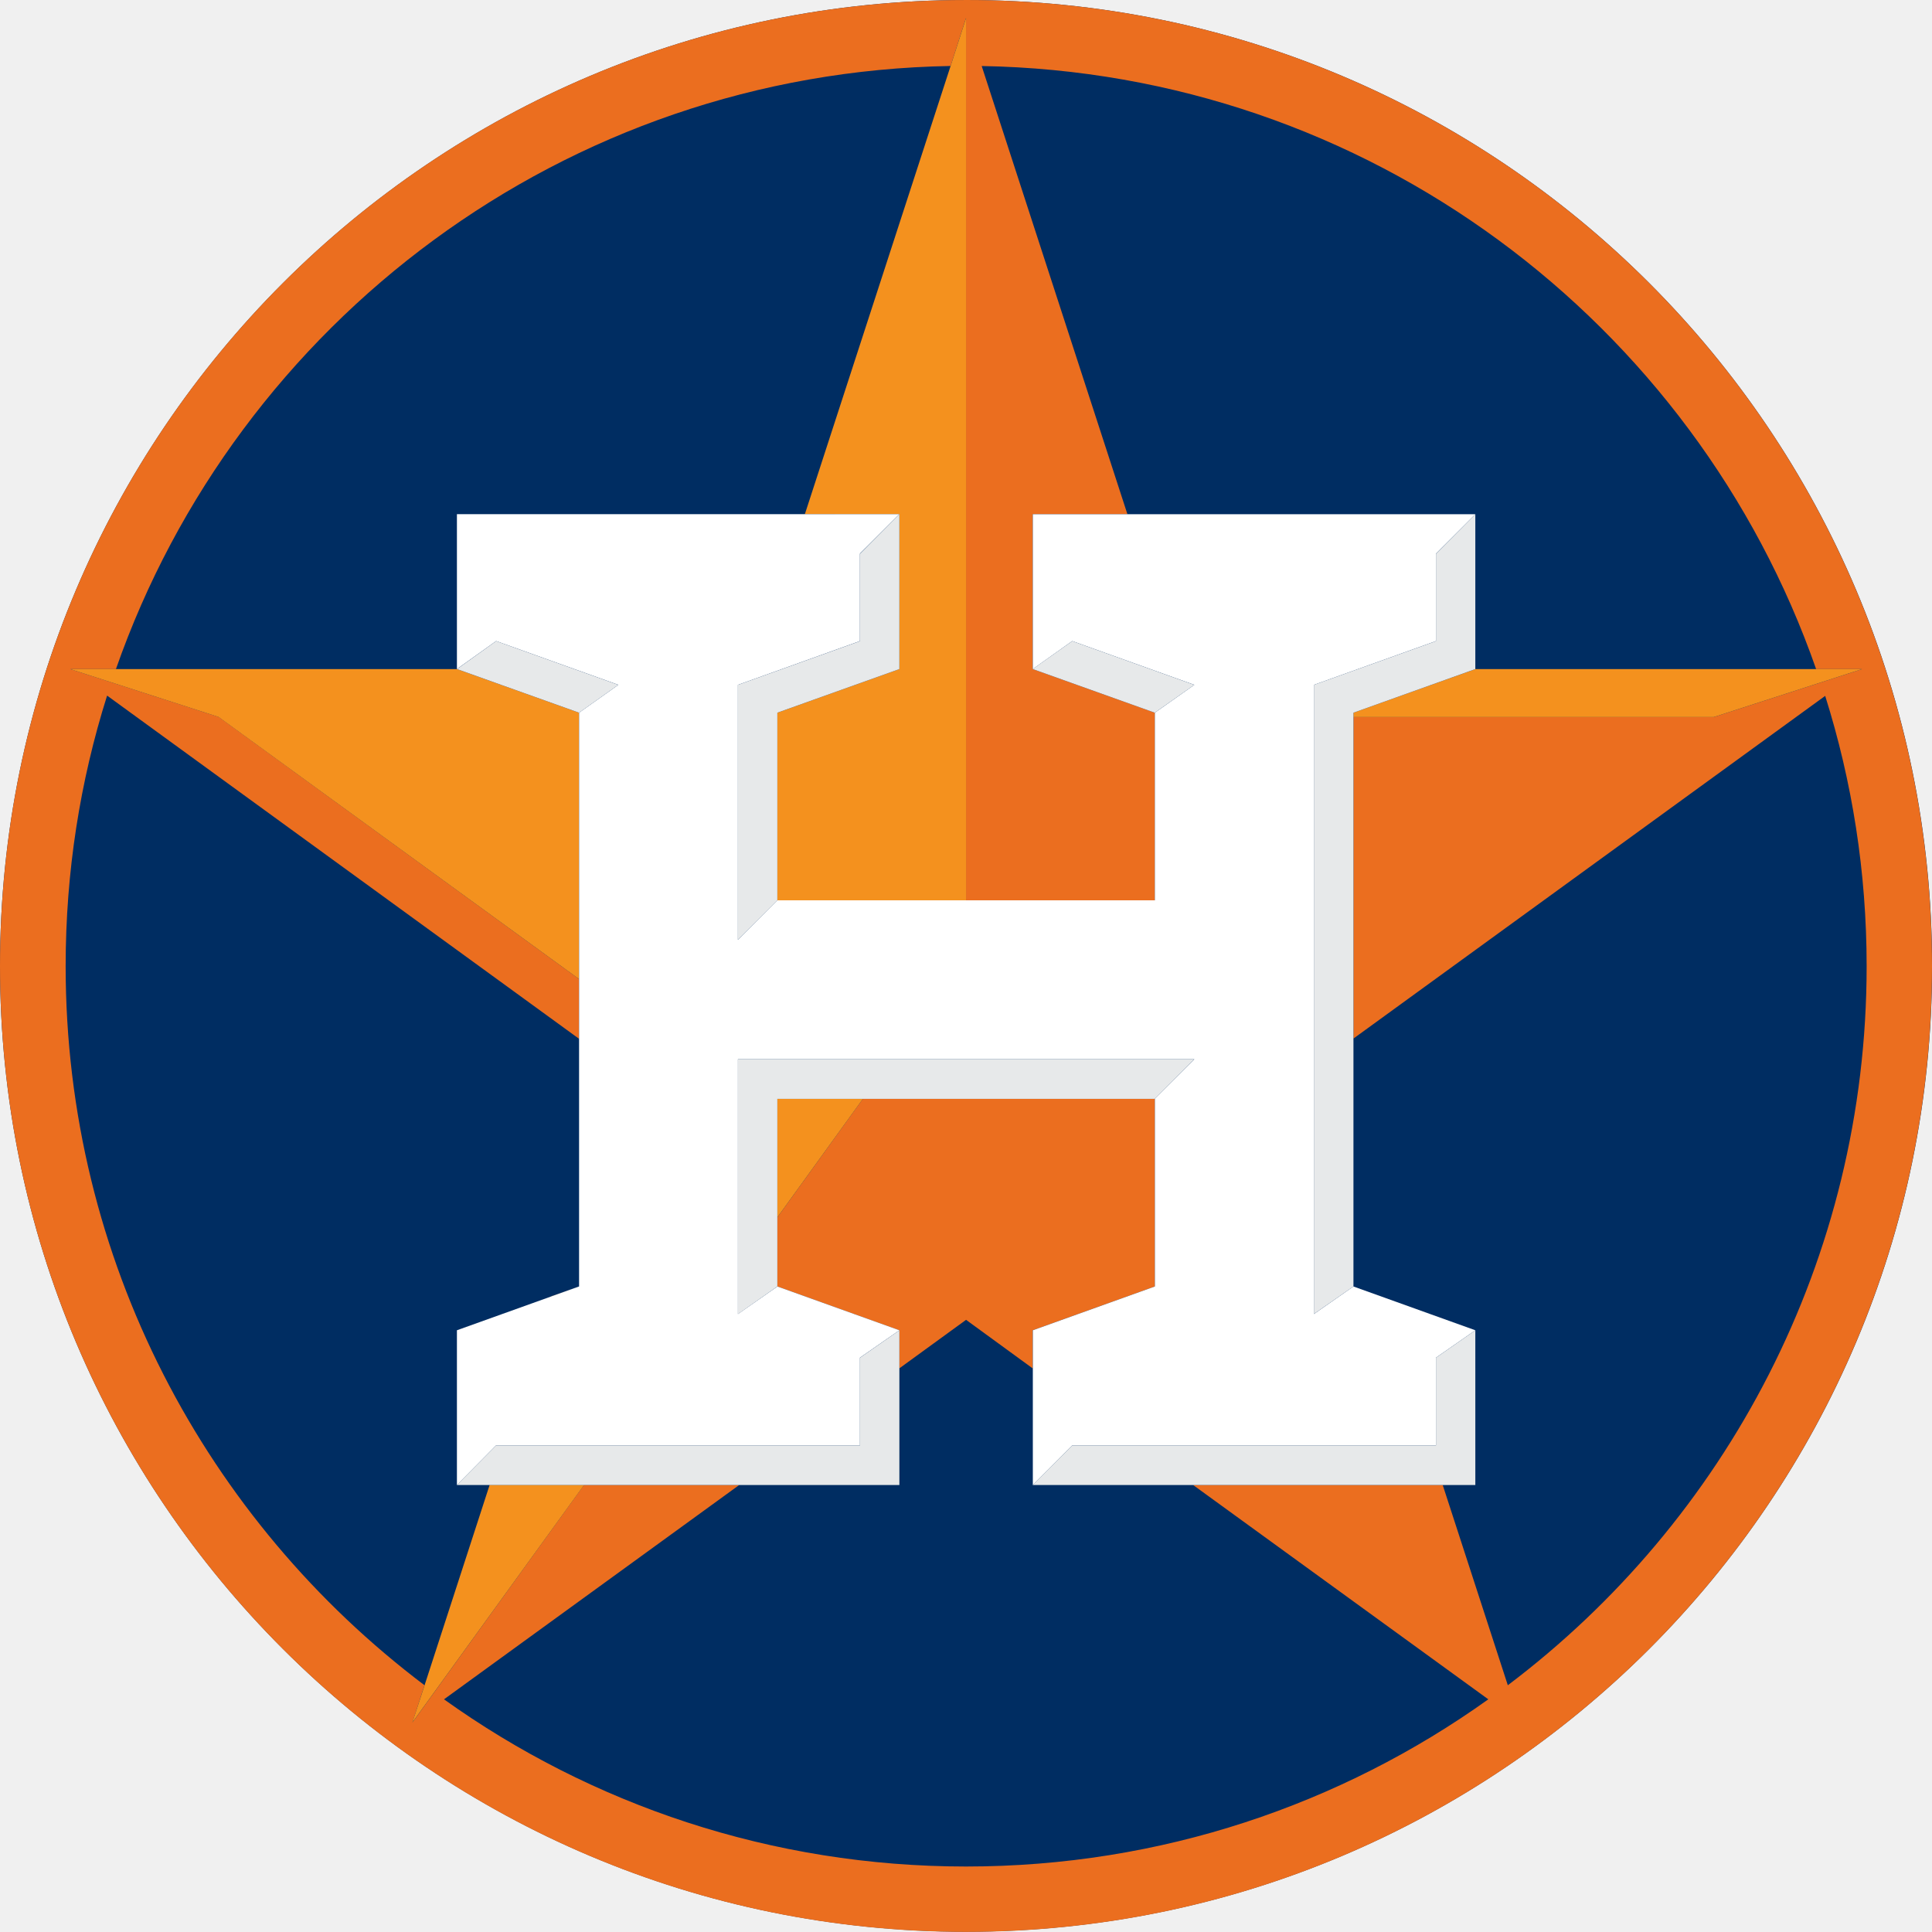
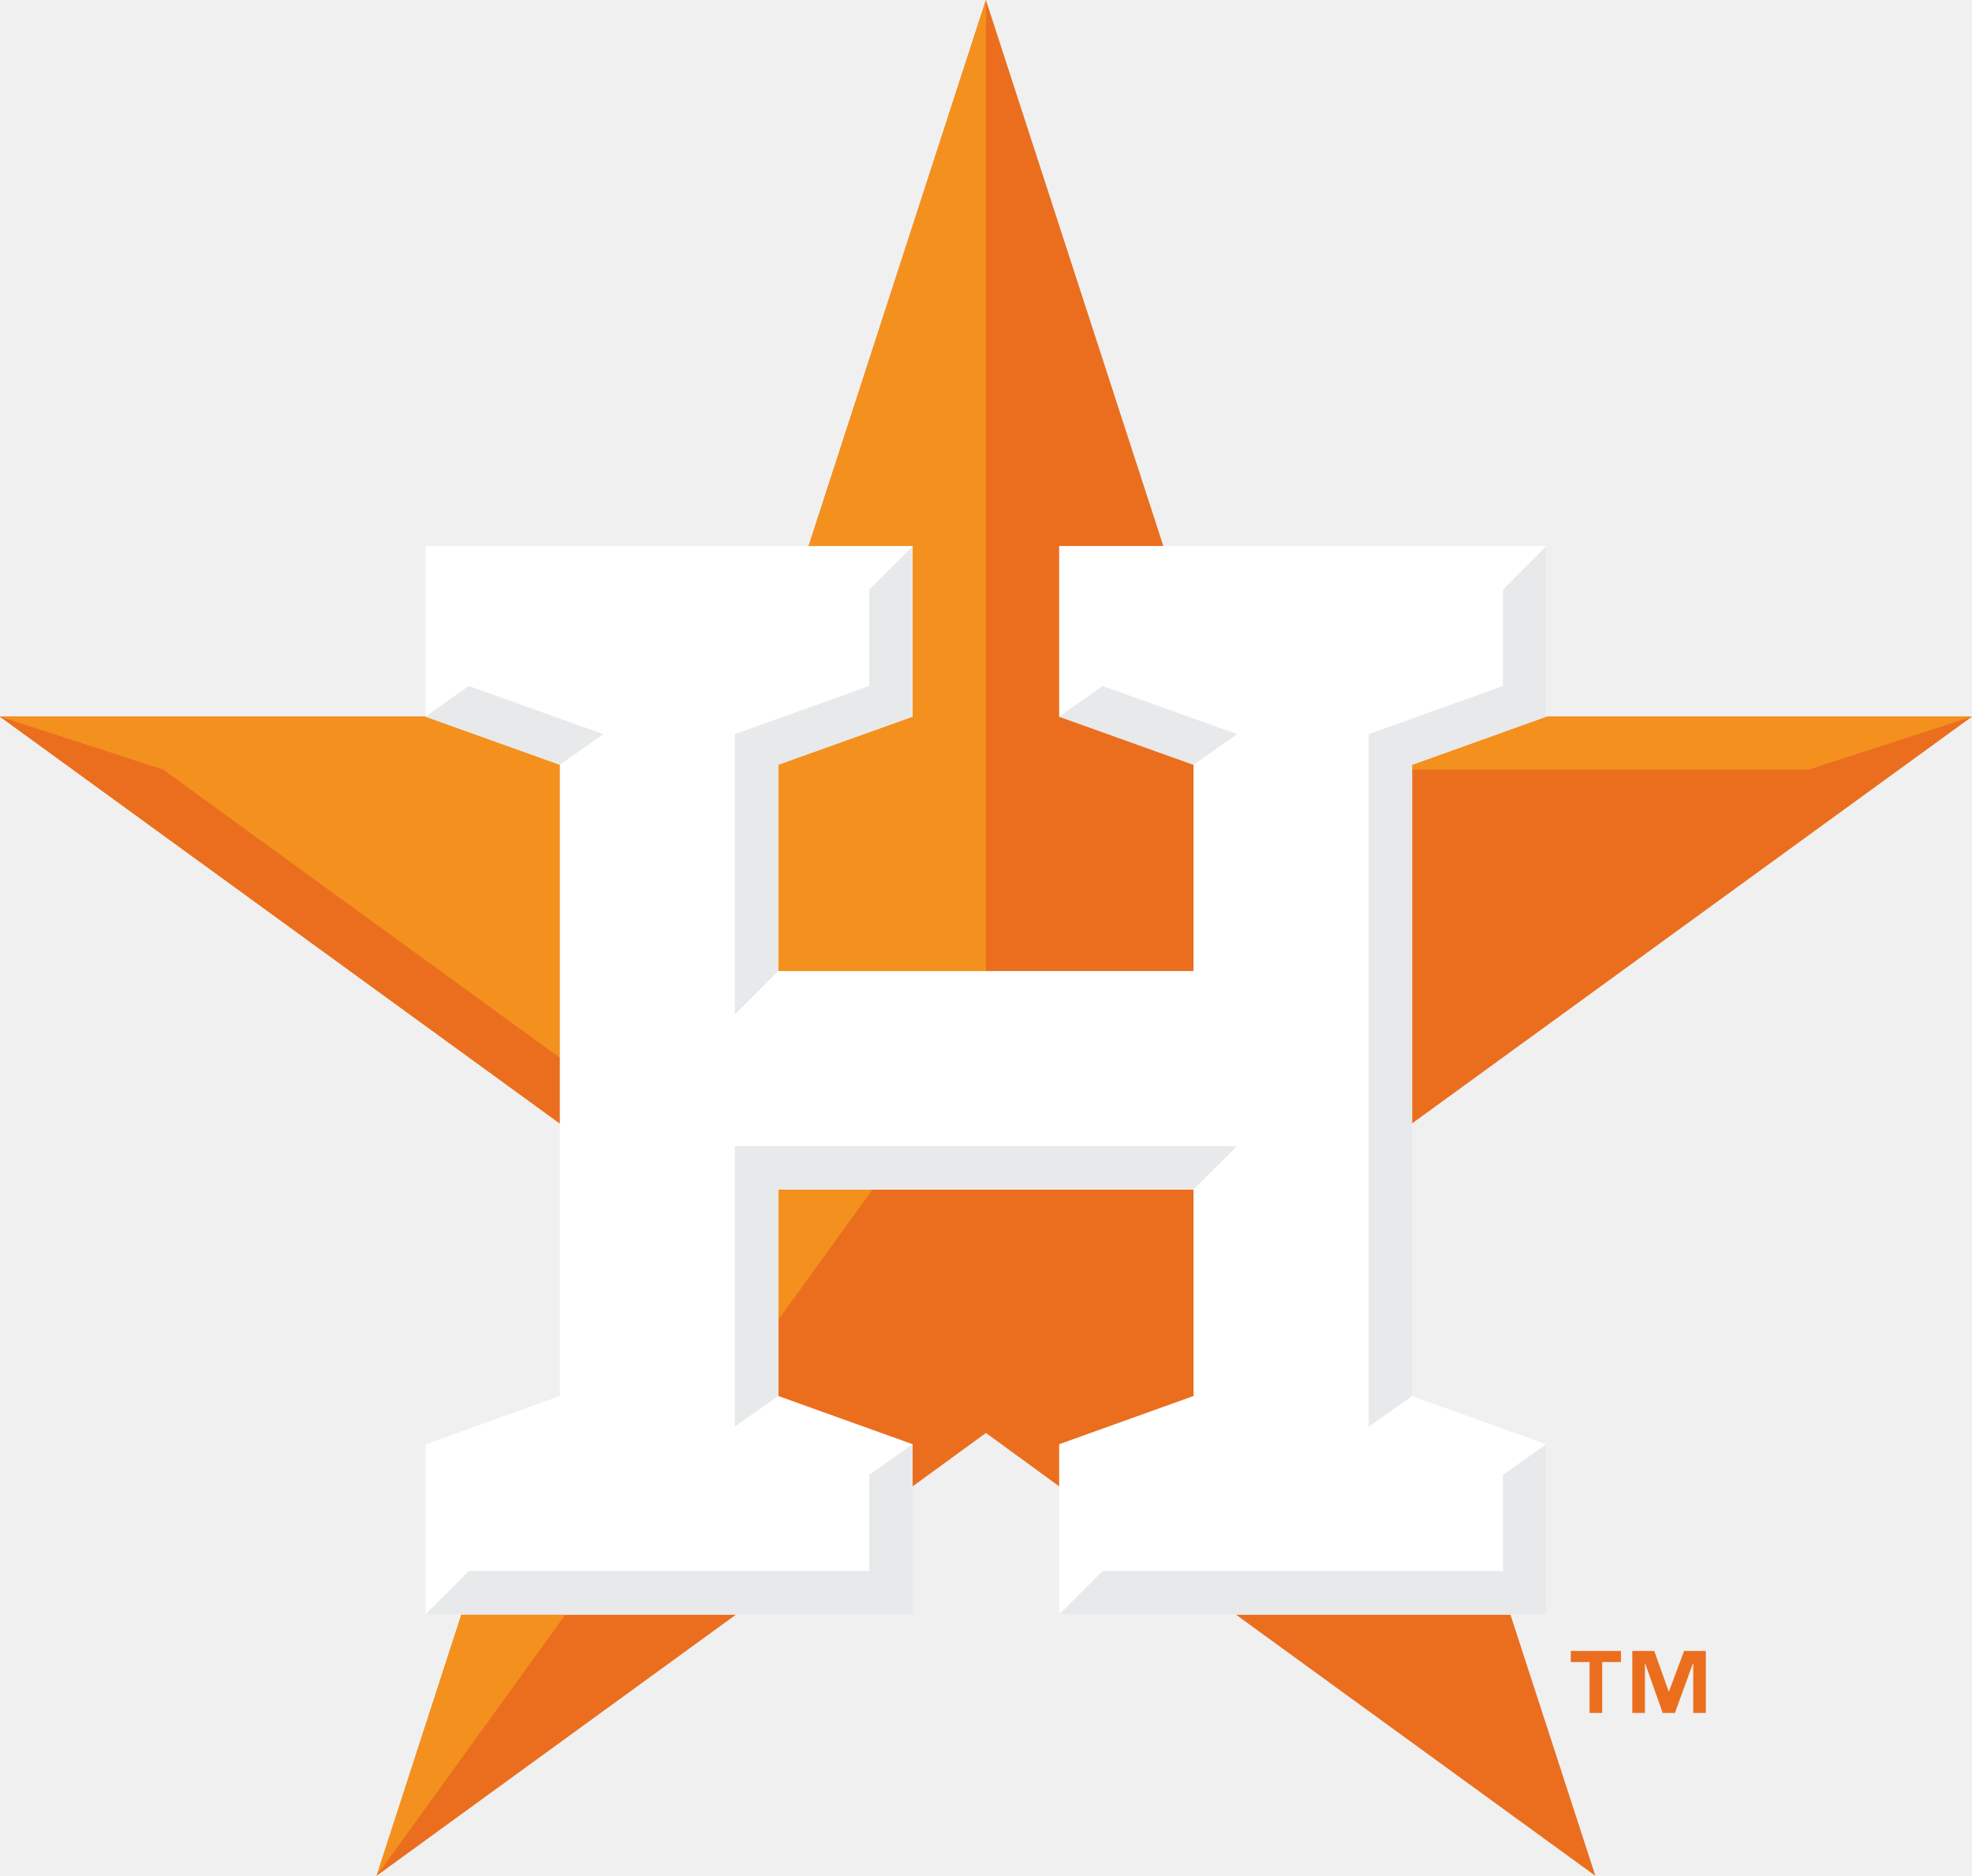
- <svg xmlns="http://www.w3.org/2000/svg" xmlns:xlink="http://www.w3.org/1999/xlink" viewBox="0 0 142.942 142.934" version="1.1" id="svg13" width="142.942" height="142.934">
-   <defs id="defs1">
-     <path id="a" d="M 0,0 H 233.108 V 233.575 H 0 Z" />
-   </defs>
-   <clipPath id="b">
-     <use xlink:href="#a" overflow="visible" id="use1" />
-   </clipPath>
-   <path d="m 223.538,116.788 c 0,-6.47 -0.573,-12.8 -1.684,-18.946 1.11,6.146 1.684,12.487 1.684,18.957 v -0.012 z" clip-path="url(#b)" fill="#ffffff" id="path1" transform="translate(-45.074,-45.315)" />
-   <path d="M 154.228,94.817 H 179.45 C 170.492,69.165 146.295,50.692 117.715,50.199 l 10.766,33.16 h 25.748 V 94.816 Z M 78.88,155.184 v -11.447 l 9.038,-3.24 -2.097,0.73 2.098,-0.73 V 122.152 L 52.999,96.768 c -1.99,6.34 -3.068,13.035 -3.068,20.03 0,21.746 10.428,41.035 26.558,53.2 l 4.8,-14.814 h -2.41 z m 0,-71.824 h 25.742 L 115.404,50.2 C 86.818,50.68 62.621,69.165 53.652,94.817 H 78.88 Z m 42.6,63.198 -4.93,-3.593 -4.934,3.593 v 8.626 H 99.76 L 77.93,171.04 c 10.878,7.79 24.213,12.37 38.62,12.37 14.41,0 27.738,-4.59 38.632,-12.37 L 133.346,155.184 H 121.48 Z M 180.11,96.8 145.212,122.174 v 18.324 l 9.017,3.24 v 11.447 h -2.415 L 156.632,170 c 16.12,-12.166 26.552,-31.465 26.552,-53.2 0,-6.986 -1.084,-13.69 -3.073,-20" clip-path="url(#b)" fill="#002d62" id="path6" transform="translate(-45.074,-45.315)" />
-   <path d="m 116.55,188.238 c -39.467,0 -71.475,-31.97 -71.475,-71.44 0,-39.48 32.008,-71.482 71.476,-71.482 39.476,0 71.473,32.002 71.473,71.483 0,39.467 -31.997,71.438 -71.472,71.438" clip-path="url(#b)" fill="#002d62" id="path7" transform="translate(-45.074,-45.315)" />
-   <path d="m 116.546,45.316 c -39.475,0 -71.472,32.002 -71.472,71.483 0,39.467 31.997,71.45 71.472,71.45 39.485,0 71.47,-31.983 71.47,-71.45 0,-39.48 -31.985,-71.484 -71.47,-71.484 M 156.632,170 151.815,155.185 h -18.468 l 21.842,15.857 c -10.9,7.788 -24.23,12.37 -38.643,12.37 -14.398,0 -27.738,-4.582 -38.622,-12.37 L 99.767,155.185 H 88.282 L 75.585,172.758 76.481,170 c -16.124,-12.166 -26.55,-31.454 -26.55,-53.2 0,-6.986 1.07,-13.7 3.067,-20.02 l 34.92,25.393 v -4.42 L 61.253,98.357 50.267,94.817 h 3.385 c 8.97,-25.653 33.166,-44.137 61.752,-44.62 l 1.143,-3.55 v 65.29 H 130.52 V 98.046 l -9.038,-3.23 V 83.36 h 7.006 L 117.706,50.2 c 28.59,0.492 52.783,18.966 61.736,44.617 h 3.406 l -10.975,3.55 h -26.66 v 23.786 l 34.9,-25.352 c 1.99,6.31 3.067,13.015 3.067,20 0,21.734 -10.43,41.034 -26.548,53.2" clip-path="url(#b)" fill="#eb6e1f" id="path8" transform="translate(-45.074,-45.315)" />
-   <path clip-path="url(#b)" fill="#eb6e1f" d="m 130.52,140.497 v -13.893 h -21.597 l -6.335,8.776 v 5.117 l 9.022,3.24 v 2.82 l 4.94,-3.592 4.93,3.593 v -2.82" id="path9" transform="translate(-45.074,-45.315)" />
-   <path clip-path="url(#b)" fill="#f4911e" d="m 145.21,98.045 v 0.322 h 26.662 l 10.974,-3.55 H 154.235 M 111.616,83.36 v 11.457 l -9.028,3.228 v 13.883 h 13.963 V 46.646 l -1.146,3.552 -10.783,33.16 m -2.034,52.022 6.33,-8.765 h -6.33 m -16.768,14.623 2.098,-0.74 -2.098,0.73 M 76.487,170 l -0.906,2.757 12.708,-17.573 h -6.99 M 78.88,94.817 H 50.26 l 10.98,3.54 26.676,19.397 v -19.71" id="path10" transform="translate(-45.074,-45.315)" />
-   <path clip-path="url(#b)" fill="#ffffff" d="m 78.88,143.737 v 11.447 l 2.9,-2.93 h 26.92 v -6.49 l 2.918,-2.027 -9.028,-3.24 -2.918,2.038 v -18.85 h 33.768 l -2.92,2.92 v 13.892 l -9.03,3.24 v 11.447 l 2.916,-2.93 h 26.912 v -6.49 l 2.912,-2.027 -9.022,-3.24 -2.923,2.038 v -46.55 l 9.033,-3.24 v -6.47 l 2.912,-2.916 h -32.742 v 11.457 l 2.916,-2.07 9.034,3.238 -2.92,2.06 v 13.883 h -27.93 l -2.918,2.918 v -18.86 l 9.028,-3.24 v -6.47 l 2.918,-2.917 H 78.88 v 11.457 l 2.9,-2.07 9.044,3.238 -2.906,2.06 v 42.452" id="path11" transform="translate(-45.074,-45.315)" />
-   <path clip-path="url(#b)" fill="#e7e9ea" d="M 154.228,94.817 V 83.36 l -2.912,2.927 v 6.46 l -9.033,3.238 v 46.55 l 2.928,-2.038 V 98.045 m 9.017,45.692 -2.912,2.028 v 6.49 h -26.912 l -2.923,2.93 h 32.748 m -51.641,-28.57 h 27.93 l 2.92,-2.93 H 99.67 v 18.86 l 2.918,-2.048 v -5.117 m 9.028,11.178 v -2.82 l -2.912,2.027 v 6.49 H 81.78 l -2.906,2.93 h 32.742 m -20.792,-59.2 -9.043,-3.24 -2.896,2.072 9.034,3.228 m 36.485,-5.299 -2.923,2.07 9.034,3.23 2.924,-2.06 M 111.616,94.817 V 83.36 l -2.912,2.927 v 6.46 l -9.034,3.238 v 18.86 l 2.918,-2.906 V 98.044" id="path12" transform="translate(-45.074,-45.315)" />
+ <svg xmlns="http://www.w3.org/2000/svg" viewBox="0 0 233.411 222">
+   <path fill="#EB6E1F" d="M66.264 90.503l-15.897-5.695H0l66.264 48.148M108.017 64.633v20.174l-15.91 5.696v24.425h49.178V90.503l-15.91-5.695V64.633H137.7L116.696 0l-20.99 64.633M183.03 84.808l-15.896 5.695v42.453l66.277-48.148M66.264 165.223l-3.67 1.33 3.67-1.33zM146.257 191.065L188.832 222l-10.06-30.935M54.617 191.065L44.572 222l42.57-30.935M125.374 170.932l15.91-5.71V140.77H92.107v24.453l15.91 5.71v4.98l8.68-6.327 8.678 6.326" />
+   <path fill="#F4911E" d="M183.03 84.808l-15.896 5.695v.572h46.96l19.317-6.267M108.017 64.633v20.174l-15.91 5.696v24.425h24.588V0l-20.99 64.633M92.106 140.77v15.44l11.16-15.44M66.264 165.223l-3.67 1.33 3.67-1.33zM54.617 191.065L44.572 222l22.357-30.935M66.264 90.503l-15.897-5.695H0l66.264 48.148" />
+   <path fill="#EB6E1F" d="M66.264 125.188L19.317 91.075 0 84.808l66.264 48.148" />
+   <path fill="#FFF" d="M183.03 84.808V64.633h-57.656v20.175l15.91 5.695v24.425H92.107V90.503l15.91-5.695V64.633h-57.65v20.175l15.898 5.695v74.72l-15.897 5.71v20.132h57.65v-20.133l-15.91-5.71V140.77h49.178v24.453l-15.91 5.71v20.132h57.655v-20.133l-15.896-5.71v-74.72" />
+   <path fill="#E7E9EA" d="M177.9 69.784v11.403l-15.903 5.696v81.946l5.137-3.607V90.518l15.896-5.71V64.633M177.9 185.928h-47.39l-5.136 5.137h57.656v-20.133l-5.13 3.605M92.106 140.77h49.18l5.128-5.124H86.976v33.183l5.13-3.607M102.88 185.928H55.482l-5.115 5.137h57.65v-20.133l-5.137 3.605M71.4 86.883l-15.918-5.696-5.115 3.62 15.897 5.696M146.414 86.883l-15.905-5.696-5.136 3.62 15.91 5.696M92.106 90.503l15.91-5.695v-20.16l-5.136 5.136v11.403l-15.904 5.696v33.195l5.13-5.15" />
+   <path d="M191.86 196.702h-2.22v6.025h-1.495v-6.025h-2.224v-1.316h5.94v1.316zm10.05 6.025h-1.496v-5.824h-.05l-2.117 5.824h-1.445l-2.062-5.824h-.042v5.824h-1.495v-7.34h2.596l1.716 4.792h.028l1.79-4.794h2.575v7.34z" fill="#EB6E1F" />
</svg>
